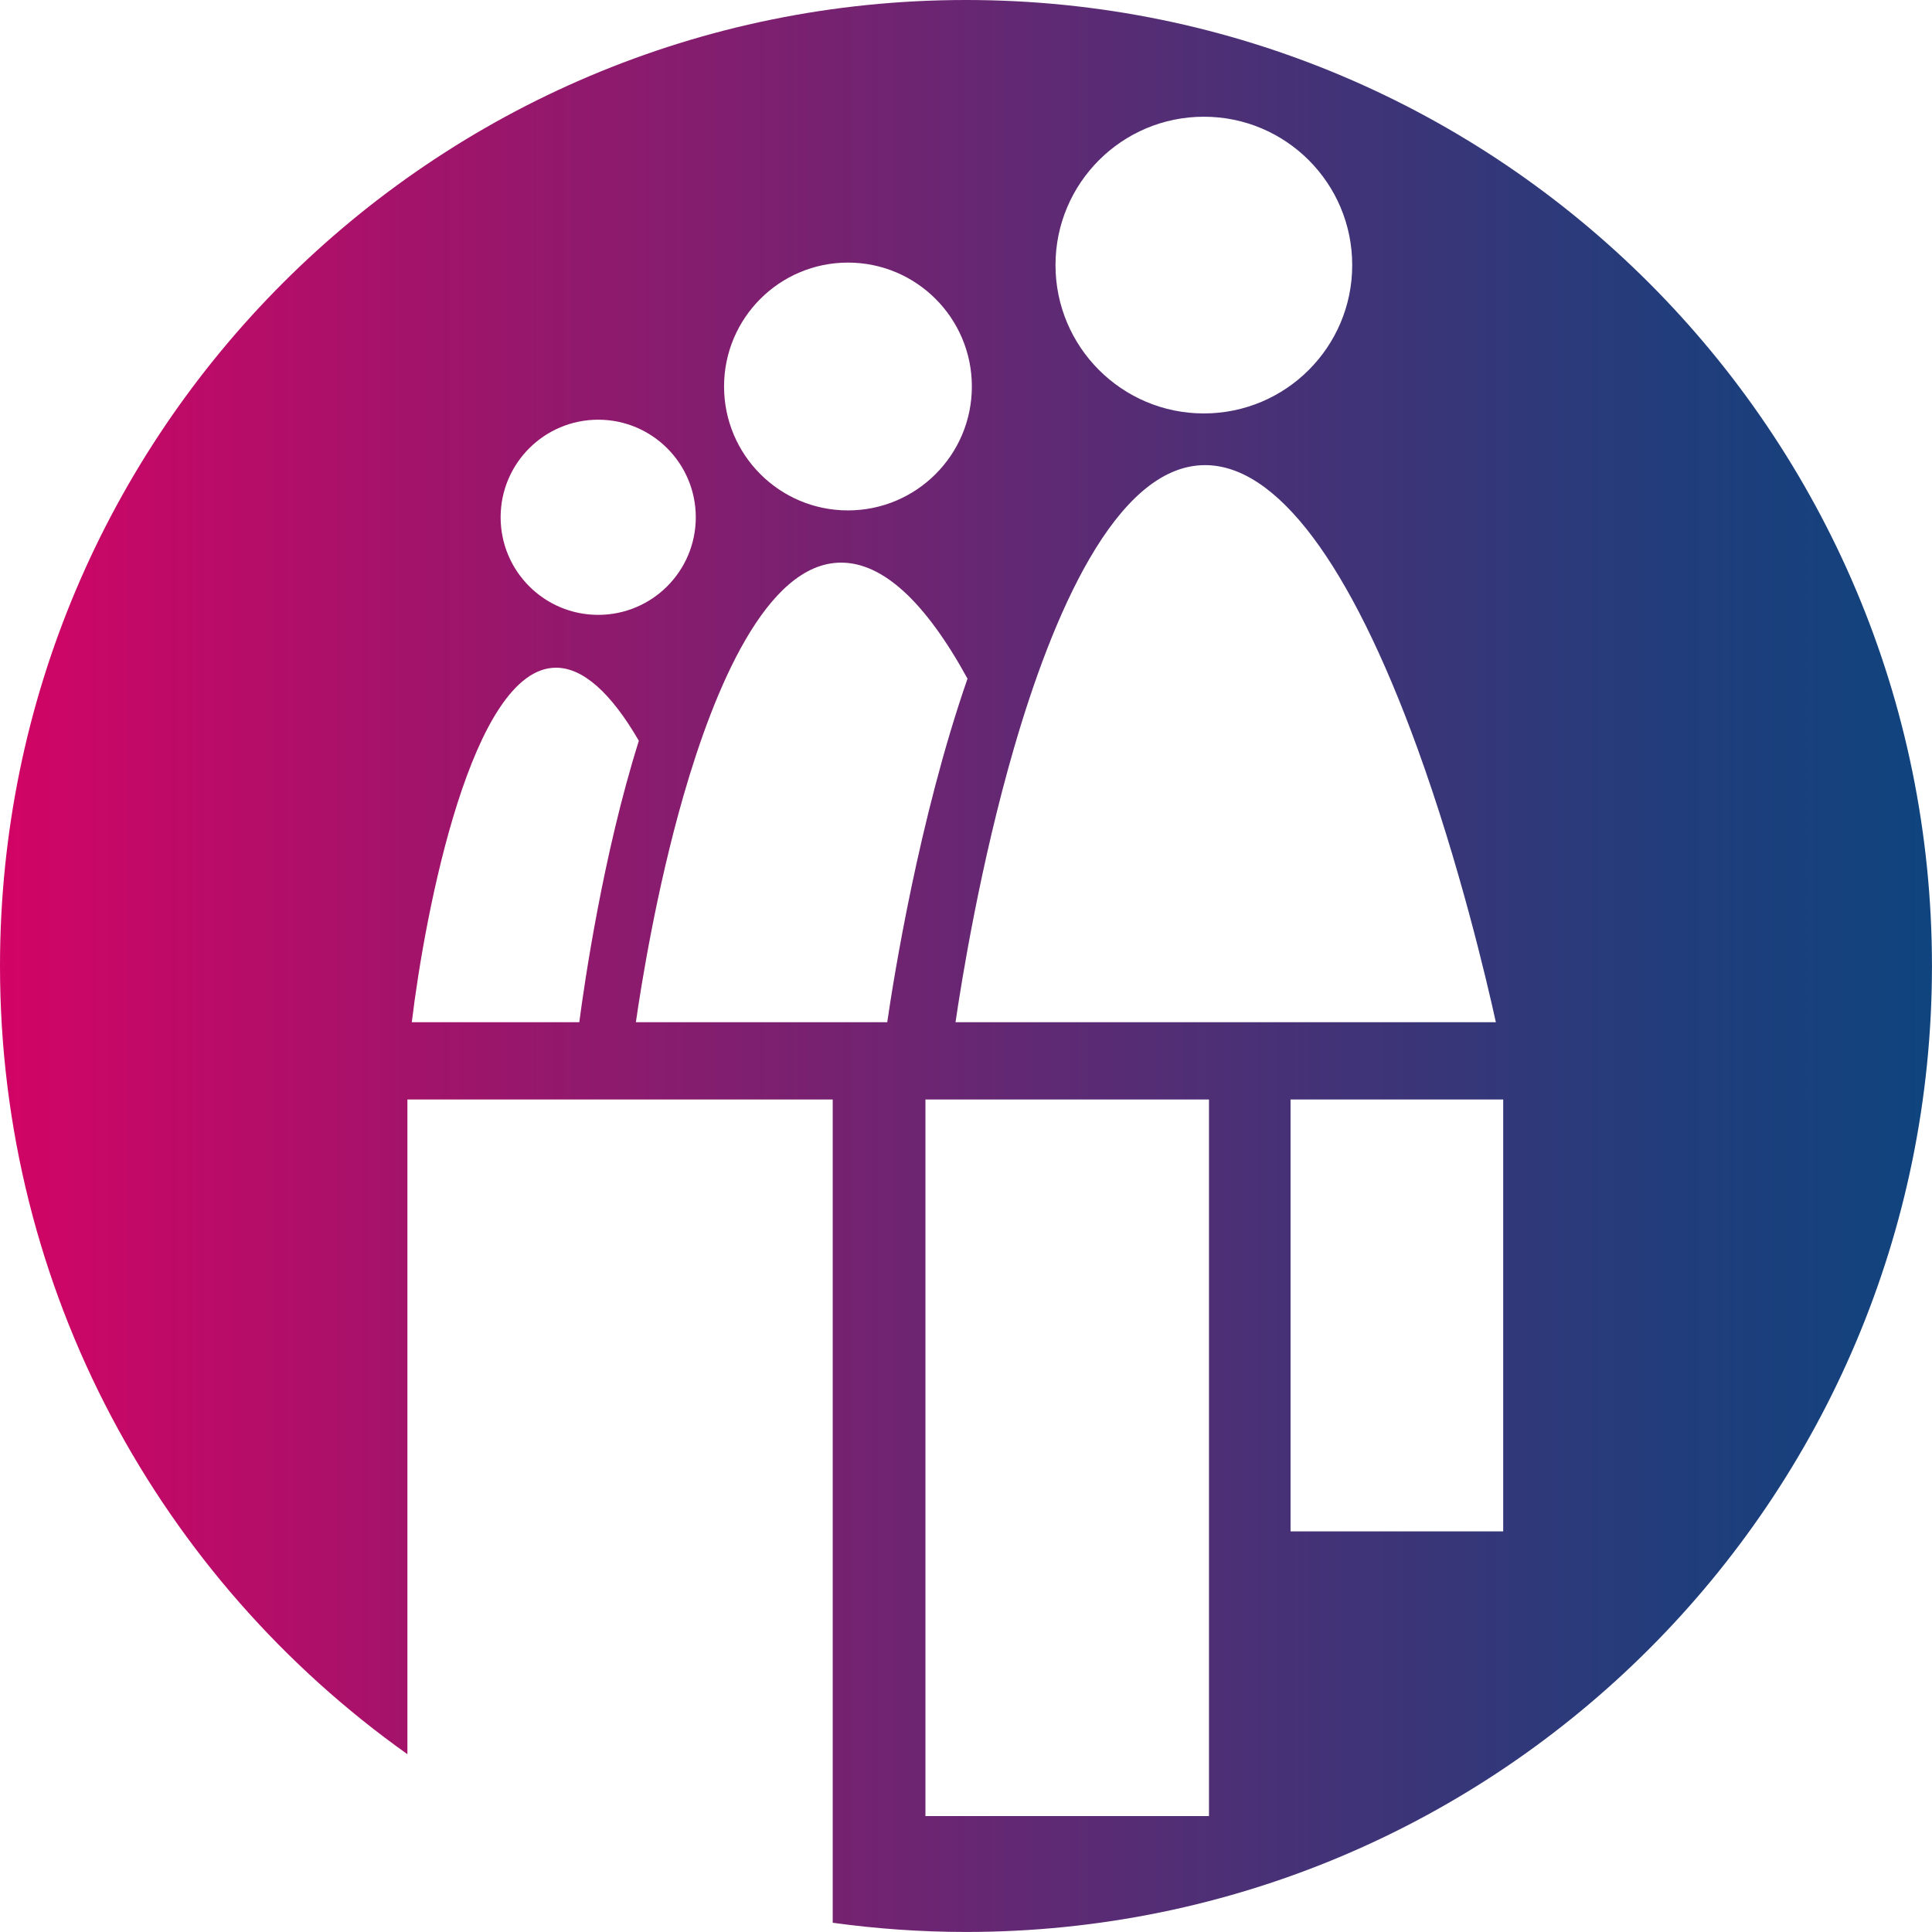
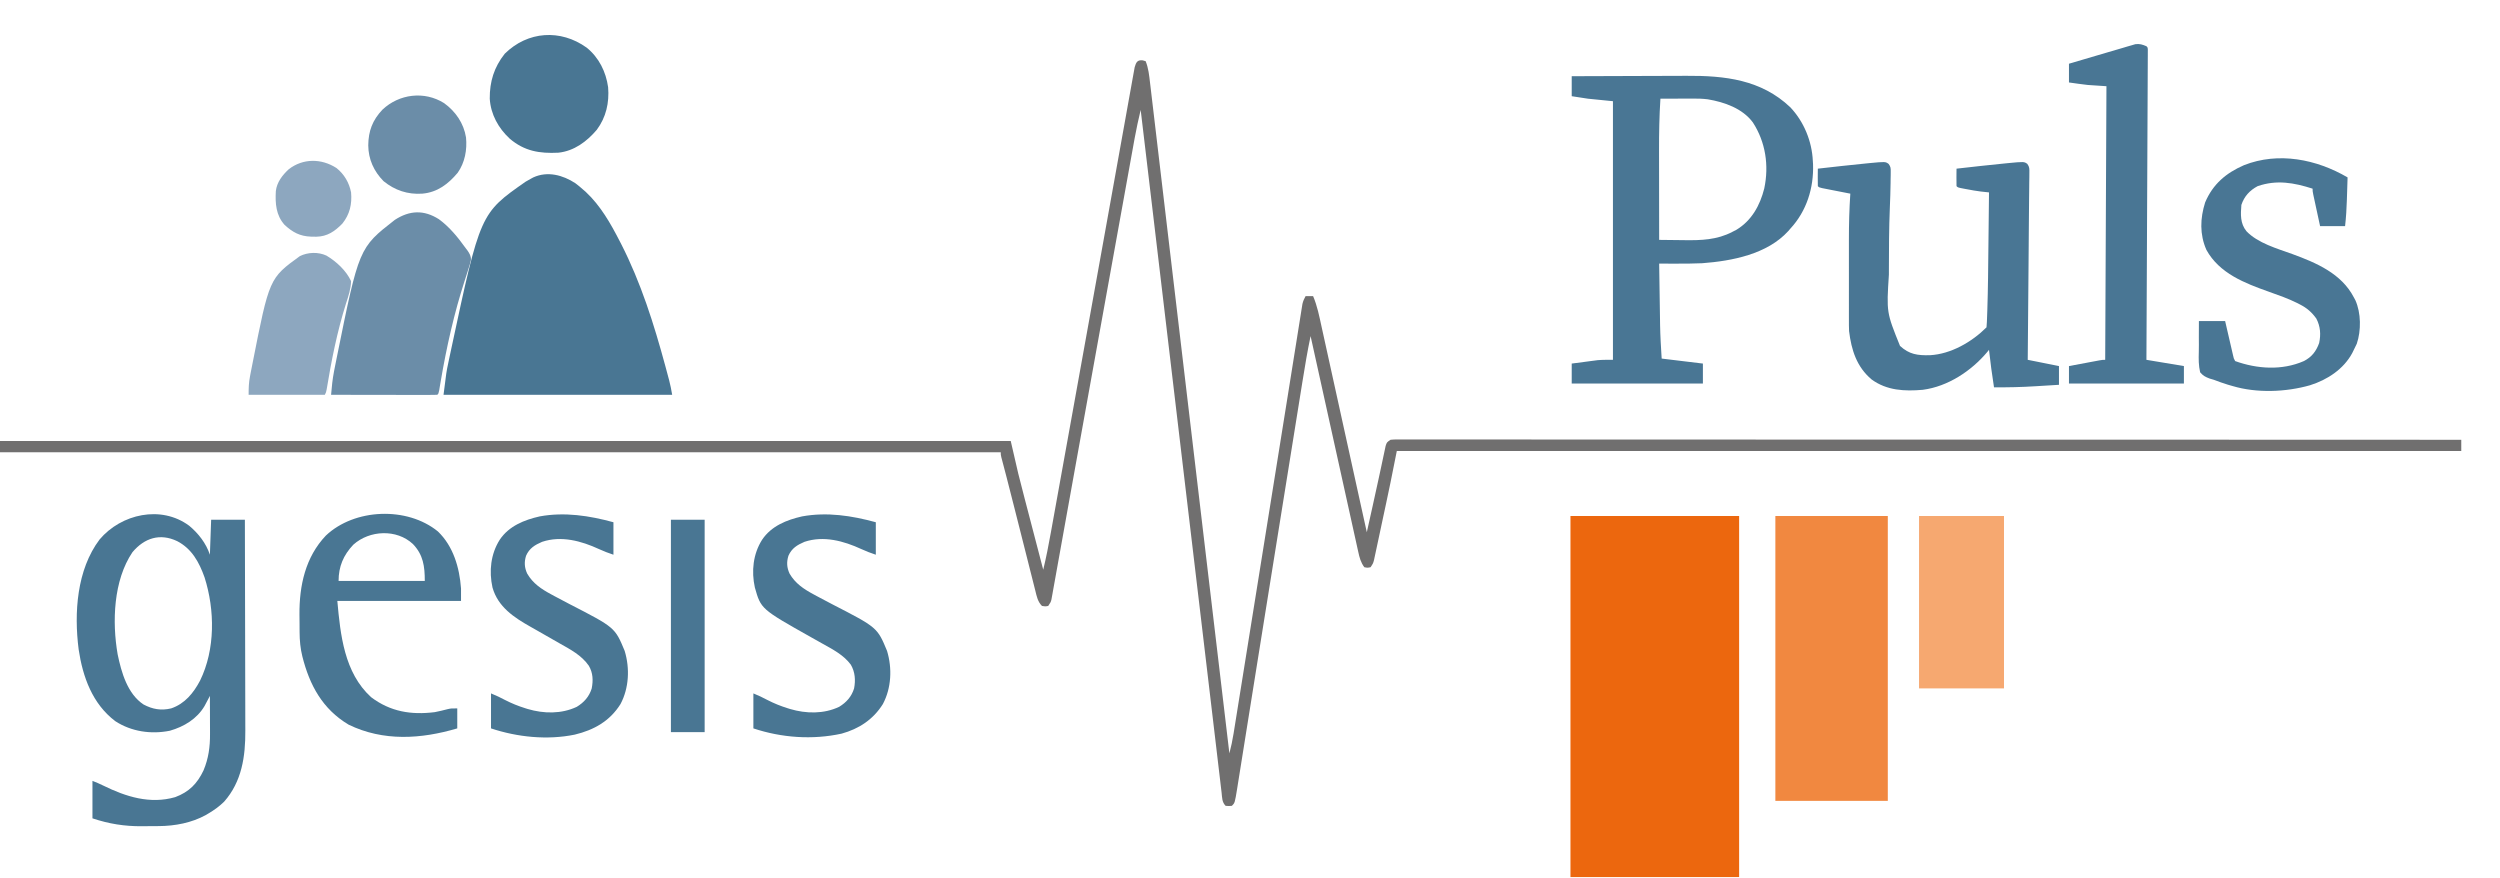
- <svg xmlns="http://www.w3.org/2000/svg" id="Ebene_1" data-name="Ebene 1" viewBox="0 0 505.67 505.67">
-   <defs>
-     <style>
-       .cls-1 {
-         fill: url(#Unbenannter_Verlauf_12);
-         stroke-width: 0px;
-       }
-     </style>
-     <linearGradient id="Unbenannter_Verlauf_12" data-name="Unbenannter Verlauf 12" x1="0" y1="252.83" x2="505.67" y2="252.83" gradientUnits="userSpaceOnUse">
-       <stop offset="0" stop-color="#d20465" />
-       <stop offset=".24" stop-color="#9d156b" />
-       <stop offset=".61" stop-color="#512e75" />
-       <stop offset=".87" stop-color="#213d7b" />
-       <stop offset="1" stop-color="#0f447e" />
-     </linearGradient>
-   </defs>
-   <path class="cls-1" d="M252.83,0C113.2,0,0,113.2,0,252.83c0,85.16,42.11,160.49,106.63,206.3v-171.36h111.32v215.48c11.4,1.57,23.04,2.41,34.88,2.41,139.64,0,252.83-113.2,252.83-252.83S392.47,0,252.83,0ZM315.09,30.55c21.45,0,38.83,17.38,38.83,38.83s-17.39,38.83-38.83,38.83-38.83-17.39-38.83-38.83,17.39-38.83,38.83-38.83ZM315.41,121.74c18.74,0,37.95,25.61,55.56,74.05,11.01,30.3,18.17,60.96,20.55,71.76h-141.43c1.55-10.57,6.49-41.46,15.37-71.98,9.79-33.68,26.41-73.83,49.95-73.83ZM221.94,68.73c17.91,0,32.43,14.52,32.43,32.43s-14.52,32.43-32.43,32.43-32.43-14.52-32.43-32.43,14.52-32.43,32.43-32.43ZM156.57,109.85c14.11,0,25.54,11.43,25.54,25.54s-11.43,25.54-25.54,25.54-25.54-11.44-25.54-25.54,11.44-25.54,25.54-25.54ZM107.78,267.55c3.5-29.05,15.76-92.79,37.74-92.79,7.01,0,14.31,6.43,21.69,19.12-9.38,29.79-14.28,63.66-15.59,73.67h-43.83ZM166.43,267.55c1.34-9.33,5.31-34.43,12.45-59.24,8.02-27.85,21.69-61.05,41.27-61.05,10.91,0,22.04,10.21,33.08,30.37-12.7,36.58-19.37,78.64-21.01,89.92h-65.78ZM316.43,475.33h-74.21v-187.55h74.21v187.55ZM393.44,400.81h-55.66v-113.03h55.66v113.03Z" />
+ <svg xmlns="http://www.w3.org/2000/svg" version="1.1" width="2001" height="702">
+   <path d="M0 0 C44.55 0 89.1 0 135 0 C135 95.37 135 190.74 135 289 C90.45 289 45.9 289 0 289 C0 193.63 0 98.26 0 0 Z " fill="#EC670E" transform="translate(1257,413)" />
+   <path d="M0 0 C0.763 0.227 1.526 0.454 2.312 0.688 C4.55 6.345 5.123 12.028 5.814 18.023 C5.952 19.174 6.09 20.325 6.232 21.51 C6.613 24.704 6.988 27.899 7.361 31.094 C7.767 34.56 8.181 38.024 8.593 41.489 C9.313 47.54 10.028 53.59 10.739 59.642 C11.788 68.564 12.845 77.486 13.903 86.407 C15.663 101.245 17.416 116.083 19.167 130.921 C20.885 145.486 22.605 160.049 24.329 174.613 C24.436 175.514 24.543 176.415 24.653 177.343 C25.192 181.901 25.732 186.458 26.272 191.016 C27.355 200.17 28.439 209.324 29.522 218.478 C29.63 219.385 29.737 220.293 29.848 221.228 C32.24 241.438 34.628 261.649 37.015 281.859 C41.451 319.412 45.896 356.963 50.346 394.514 C51.155 401.337 51.963 408.16 52.772 414.983 C52.889 415.973 52.889 415.973 53.009 416.982 C53.398 420.268 53.788 423.555 54.177 426.842 C54.482 429.414 54.787 431.987 55.092 434.56 C58.311 461.727 61.527 488.895 64.742 516.062 C64.863 517.083 64.984 518.104 65.108 519.156 C66.51 531 67.911 542.844 69.312 554.688 C70.674 549.465 71.802 544.278 72.644 538.946 C72.764 538.207 72.883 537.468 73.006 536.707 C73.404 534.247 73.796 531.786 74.188 529.325 C74.475 527.543 74.762 525.762 75.049 523.98 C75.833 519.112 76.612 514.244 77.391 509.375 C78.224 504.168 79.062 498.961 79.899 493.754 C81.335 484.821 82.768 475.889 84.2 466.956 C86.25 454.166 88.305 441.378 90.361 428.59 C96.625 389.629 102.88 350.667 109.11 311.7 C111.375 297.535 113.643 283.37 115.915 269.206 C117.336 260.339 118.753 251.471 120.165 242.603 C121.117 236.622 122.073 230.642 123.034 224.662 C123.58 221.263 124.123 217.864 124.661 214.464 C125.237 210.831 125.82 207.198 126.406 203.566 C126.571 202.509 126.737 201.452 126.907 200.362 C127.064 199.4 127.221 198.437 127.383 197.446 C127.515 196.617 127.647 195.788 127.784 194.934 C128.33 192.614 129.162 190.767 130.312 188.688 C132.292 188.688 134.273 188.688 136.312 188.688 C139.676 196.588 141.288 204.888 143.11 213.242 C143.481 214.923 143.852 216.604 144.224 218.285 C145.23 222.834 146.227 227.384 147.224 231.934 C148.271 236.706 149.324 241.477 150.376 246.247 C152.369 255.284 154.356 264.322 156.34 273.361 C158.592 283.617 160.851 293.871 163.11 304.125 C166.973 321.663 170.833 339.201 174.685 356.741 C176.22 363.725 177.757 370.708 179.312 377.688 C179.513 376.785 179.713 375.883 179.92 374.954 C180.346 373.035 180.346 373.035 180.781 371.078 C181.015 370.025 181.015 370.025 181.254 368.95 C182.132 364.996 183.012 361.043 183.895 357.09 C185.619 349.367 187.331 341.642 188.977 333.902 C189.683 330.585 190.397 327.27 191.113 323.954 C191.454 322.361 191.791 320.767 192.123 319.172 C192.588 316.943 193.068 314.718 193.551 312.492 C193.819 311.224 194.088 309.955 194.365 308.648 C195.312 305.688 195.312 305.688 198.312 303.688 C200.941 303.438 200.941 303.438 204.18 303.439 C205.415 303.435 206.651 303.43 207.923 303.425 C209.304 303.431 210.685 303.436 212.066 303.441 C213.531 303.44 214.996 303.438 216.461 303.434 C220.515 303.428 224.568 303.435 228.622 303.443 C233.022 303.45 237.421 303.445 241.821 303.442 C249.541 303.438 257.261 303.441 264.981 303.449 C276.46 303.461 287.94 303.462 299.419 303.46 C318.727 303.457 338.035 303.464 357.343 303.476 C376.467 303.488 395.592 303.496 414.717 303.498 C416.499 303.498 416.499 303.498 418.317 303.498 C424.349 303.499 430.382 303.499 436.414 303.5 C479.172 303.504 521.93 303.518 564.689 303.537 C606.235 303.555 647.781 303.569 689.327 303.578 C690.607 303.578 691.887 303.578 693.206 303.578 C706.06 303.581 718.914 303.584 731.768 303.586 C757.955 303.591 784.142 303.597 810.328 303.603 C811.532 303.603 812.737 303.603 813.977 303.604 C894.422 303.622 974.867 303.654 1055.312 303.688 C1055.312 306.658 1055.312 309.627 1055.312 312.688 C774.153 312.688 492.993 312.688 203.312 312.688 C201.662 320.938 200.012 329.188 198.312 337.688 C197.164 343.209 196.01 348.727 194.832 354.242 C194.685 354.933 194.537 355.623 194.385 356.334 C193.613 359.95 192.84 363.565 192.064 367.18 C191.268 370.889 190.48 374.6 189.694 378.312 C189.08 381.203 188.46 384.094 187.838 386.985 C187.545 388.355 187.253 389.725 186.964 391.097 C186.564 392.991 186.155 394.884 185.745 396.777 C185.402 398.386 185.402 398.386 185.051 400.027 C184.312 402.688 184.312 402.688 182.312 405.688 C179.875 406.188 179.875 406.188 177.312 405.688 C174.458 401.864 173.416 397.839 172.433 393.253 C172.184 392.144 172.184 392.144 171.93 391.012 C171.378 388.542 170.839 386.069 170.3 383.596 C169.906 381.822 169.512 380.048 169.116 378.274 C168.047 373.462 166.988 368.648 165.931 363.833 C164.825 358.8 163.708 353.77 162.592 348.739 C160.481 339.214 158.379 329.686 156.281 320.159 C153.892 309.311 151.492 298.465 149.091 287.62 C144.154 265.311 139.229 243 134.312 220.688 C131.761 232.796 129.739 244.965 127.785 257.182 C127.441 259.318 127.097 261.454 126.753 263.589 C125.82 269.385 124.89 275.181 123.961 280.978 C122.965 287.182 121.967 293.386 120.969 299.59 C119.275 310.115 117.584 320.641 115.895 331.167 C113.586 345.55 111.274 359.932 108.962 374.315 C107.928 380.745 106.894 387.175 105.861 393.605 C104.618 401.335 103.375 409.065 102.132 416.795 C100.883 424.56 99.635 432.325 98.387 440.09 C98.18 441.374 97.974 442.657 97.762 443.979 C95.144 460.264 92.533 476.551 89.931 492.839 C88.156 503.944 86.379 515.047 84.599 526.151 C83.338 534.022 82.081 541.894 80.827 549.766 C80.056 554.601 79.281 559.435 78.505 564.268 C78.146 566.507 77.789 568.747 77.434 570.986 C76.949 574.041 76.459 577.095 75.966 580.149 C75.827 581.036 75.688 581.922 75.545 582.836 C73.674 594.326 73.674 594.326 71.312 596.688 C68.875 596.875 68.875 596.875 66.312 596.688 C63.332 593.707 63.539 590.173 63.083 586.147 C62.974 585.243 62.865 584.338 62.752 583.407 C62.382 580.322 62.024 577.237 61.667 574.151 C61.399 571.904 61.132 569.658 60.863 567.411 C60.193 561.791 59.531 556.17 58.873 550.548 C58.071 543.709 57.259 536.87 56.446 530.032 C54.981 517.699 53.523 505.366 52.068 493.032 C49.578 471.911 47.072 450.792 44.562 429.673 C43.356 419.519 42.15 409.364 40.944 399.21 C40.822 398.183 40.7 397.156 40.575 396.099 C37.674 371.676 34.78 347.253 31.887 322.83 C31.697 321.225 31.697 321.225 31.503 319.588 C30.344 309.809 29.186 300.03 28.027 290.251 C26.192 274.754 24.355 259.258 22.519 243.761 C22.323 242.107 22.323 242.107 22.123 240.42 C20.947 230.496 19.771 220.572 18.595 210.648 C17.83 204.195 17.065 197.742 16.301 191.288 C16.176 190.238 16.052 189.189 15.924 188.107 C14.233 173.841 12.543 159.574 10.853 145.307 C10.176 139.599 9.5 133.89 8.823 128.182 C8.304 123.799 7.785 119.416 7.266 115.034 C4.291 89.917 1.305 64.802 -1.688 39.688 C-3.443 47.118 -5.119 54.539 -6.461 62.056 C-6.616 62.909 -6.771 63.762 -6.931 64.641 C-7.442 67.459 -7.948 70.277 -8.455 73.096 C-8.826 75.144 -9.197 77.193 -9.568 79.242 C-10.577 84.813 -11.582 90.386 -12.586 95.959 C-13.659 101.911 -14.736 107.863 -15.813 113.814 C-17.653 123.989 -19.49 134.164 -21.327 144.34 C-23.948 158.862 -26.573 173.384 -29.2 187.905 C-37.453 233.527 -45.695 279.15 -53.906 324.778 C-55.049 331.131 -56.194 337.484 -57.339 343.836 C-57.495 344.698 -57.65 345.56 -57.81 346.448 C-58.57 350.659 -59.329 354.87 -60.089 359.08 C-61.669 367.838 -63.243 376.596 -64.812 385.355 C-65.862 391.213 -66.916 397.071 -67.975 402.927 C-68.572 406.23 -69.165 409.534 -69.754 412.838 C-70.379 416.343 -71.013 419.847 -71.648 423.351 C-71.828 424.369 -72.007 425.388 -72.192 426.437 C-72.361 427.359 -72.53 428.281 -72.705 429.231 C-72.847 430.026 -72.99 430.821 -73.137 431.639 C-73.688 433.688 -73.688 433.688 -75.688 436.688 C-78.125 437.125 -78.125 437.125 -80.688 436.688 C-84.106 433.28 -84.91 428.939 -86.028 424.4 C-86.349 423.148 -86.349 423.148 -86.675 421.87 C-87.381 419.102 -88.073 416.33 -88.766 413.559 C-89.259 411.611 -89.754 409.664 -90.249 407.716 C-91.557 402.568 -92.853 397.418 -94.147 392.266 C-95.44 387.128 -96.742 381.993 -98.043 376.857 C-99.552 370.902 -101.06 364.946 -102.562 358.989 C-104.678 350.597 -106.8 342.207 -108.982 333.833 C-109.153 333.179 -109.323 332.526 -109.498 331.853 C-110.26 328.934 -111.026 326.016 -111.797 323.099 C-112.052 322.128 -112.307 321.157 -112.569 320.156 C-112.897 318.919 -112.897 318.919 -113.231 317.656 C-113.688 315.688 -113.688 315.688 -113.688 313.688 C-378.017 313.688 -642.347 313.688 -914.688 313.688 C-914.688 310.717 -914.688 307.748 -914.688 304.688 C-647.717 304.688 -380.748 304.688 -105.688 304.688 C-103.707 313.267 -101.728 321.848 -99.688 330.688 C-98.062 337.157 -96.419 343.618 -94.727 350.07 C-94.286 351.759 -93.847 353.449 -93.407 355.138 C-92.276 359.482 -91.141 363.825 -90.004 368.167 C-88.835 372.639 -87.67 377.113 -86.504 381.586 C-84.236 390.288 -81.963 398.988 -79.688 407.688 C-77.301 397.851 -75.383 387.966 -73.598 378.007 C-73.299 376.354 -73 374.7 -72.701 373.047 C-71.885 368.54 -71.074 364.032 -70.263 359.524 C-69.387 354.654 -68.507 349.785 -67.627 344.915 C-66.106 336.496 -64.588 328.076 -63.071 319.657 C-60.878 307.491 -58.68 295.327 -56.481 283.162 C-49.083 242.252 -41.698 201.339 -34.351 160.42 C-31.111 142.377 -27.864 124.336 -24.611 106.296 C-22.483 94.489 -20.362 82.681 -18.251 70.872 C-16.807 62.799 -15.355 54.728 -13.896 46.658 C-13.055 42.003 -12.218 37.347 -11.391 32.689 C-10.635 28.433 -9.869 24.18 -9.093 19.927 C-8.814 18.385 -8.539 16.842 -8.268 15.299 C-7.901 13.209 -7.52 11.123 -7.135 9.036 C-6.926 7.874 -6.718 6.712 -6.503 5.515 C-5.35 1.517 -4.345 -0.505 0 0 Z " fill="#706F6F" transform="translate(914.6875,48.3125)" />
+   <path d="M0 0 C2.281 1.703 4.412 3.491 6.531 5.391 C7.173 5.951 7.815 6.512 8.477 7.09 C20.198 18.028 28.275 32.275 35.531 46.391 C36.132 47.553 36.132 47.553 36.745 48.739 C52.508 79.612 62.997 112.907 72.031 146.266 C72.251 147.078 72.471 147.891 72.698 148.728 C73.324 151.049 73.945 153.372 74.562 155.695 C74.747 156.385 74.932 157.074 75.123 157.784 C76.144 161.663 76.869 165.414 77.531 169.391 C17.141 169.391 -43.249 169.391 -105.469 169.391 C-103.163 150.943 -103.163 150.943 -101.805 144.57 C-101.652 143.831 -101.499 143.092 -101.342 142.331 C-100.851 139.974 -100.349 137.62 -99.844 135.266 C-99.669 134.444 -99.493 133.622 -99.313 132.775 C-76.087 24.18 -76.087 24.18 -39.781 -1.172 C-38.364 -2.019 -36.927 -2.835 -35.469 -3.609 C-34.849 -3.946 -34.229 -4.282 -33.59 -4.629 C-22.237 -9.82 -9.989 -6.512 0 0 Z " fill="#497693" transform="translate(460.4688,146.6094)" />
+   <path d="M0 0 C29.7 0 59.4 0 90 0 C90 75.24 90 150.48 90 228 C60.3 228 30.6 228 0 228 C0 152.76 0 77.52 0 0 Z " fill="#F18840" transform="translate(1421,413)" />
+   <path d="M0 0 C14.666 -0.07 29.332 -0.123 43.998 -0.155 C50.81 -0.171 57.622 -0.192 64.433 -0.226 C71.021 -0.26 77.609 -0.277 84.196 -0.285 C86.695 -0.29 89.195 -0.301 91.694 -0.317 C122.525 -0.511 151.626 2.69 174.961 24.863 C185.893 36.414 192.318 52.172 193 68 C193.052 68.79 193.103 69.58 193.156 70.395 C193.84 89.405 188.009 108.001 175 122 C174.47 122.62 173.94 123.24 173.395 123.879 C156.523 142.5 128.324 147.873 104.438 149.688 C97.114 150.038 89.803 150.036 82.473 150.02 C80.67 150.017 80.67 150.017 78.83 150.015 C75.887 150.012 72.943 150.006 70 150 C70.109 157.547 70.221 165.093 70.339 172.64 C70.394 176.146 70.447 179.652 70.497 183.158 C70.555 187.21 70.619 191.261 70.684 195.312 C70.7 196.542 70.717 197.772 70.734 199.039 C70.884 208.073 71.435 216.956 72 226 C82.89 227.32 93.78 228.64 105 230 C105 235.28 105 240.56 105 246 C70.35 246 35.7 246 0 246 C0 240.72 0 235.44 0 230 C3.812 229.493 7.624 228.994 11.438 228.5 C12.507 228.357 13.576 228.214 14.678 228.066 C15.732 227.931 16.785 227.796 17.871 227.656 C18.829 227.531 19.788 227.405 20.775 227.275 C24.836 226.929 28.924 227 33 227 C33 158.69 33 90.38 33 20 C26.4 19.34 19.8 18.68 13 18 C8.661 17.37 4.325 16.721 0 16 C0 10.72 0 5.44 0 0 Z M71 18 C70.117 31.82 69.865 45.573 69.902 59.418 C69.904 61.498 69.906 63.579 69.907 65.659 C69.91 71.066 69.92 76.473 69.931 81.879 C69.942 87.424 69.946 92.969 69.951 98.514 C69.962 109.342 69.979 120.171 70 131 C75.013 131.075 80.026 131.129 85.039 131.165 C86.738 131.18 88.437 131.2 90.136 131.226 C103.518 131.428 116.375 131.005 128.5 124.625 C129.603 124.06 130.707 123.496 131.844 122.914 C144.028 115.525 150.704 103.444 154.117 89.836 C157.994 71.454 155.192 52.721 145 37 C136.667 25.753 122.197 20.699 108.845 18.474 C104.834 17.979 100.912 17.873 96.879 17.902 C96.134 17.904 95.389 17.905 94.622 17.907 C92.269 17.912 89.916 17.925 87.562 17.938 C85.956 17.943 84.35 17.947 82.744 17.951 C78.829 17.961 74.915 17.98 71 18 Z " fill="#497694" transform="translate(1258,61)" />
+   <path d="M0 0 C7.371 6.127 13.506 14.007 16.57 23.199 C16.9 13.959 17.23 4.719 17.57 -4.801 C26.48 -4.801 35.39 -4.801 44.57 -4.801 C44.64 19.044 44.693 42.889 44.726 66.733 C44.741 77.806 44.762 88.879 44.797 99.952 C44.827 109.609 44.846 119.266 44.853 128.923 C44.856 134.031 44.866 139.138 44.888 144.246 C44.908 149.066 44.914 153.885 44.91 158.705 C44.91 160.463 44.916 162.22 44.928 163.977 C45.058 184.636 42.135 204.835 27.953 220.867 C24.157 224.582 20.134 227.499 15.57 230.199 C14.802 230.659 14.034 231.12 13.242 231.594 C1.933 237.791 -11.379 240.322 -24.172 240.402 C-25.262 240.411 -25.262 240.411 -26.374 240.42 C-27.908 240.429 -29.443 240.436 -30.978 240.439 C-33.264 240.449 -35.55 240.48 -37.836 240.512 C-51.785 240.613 -64.141 238.629 -77.43 234.199 C-77.43 224.299 -77.43 214.399 -77.43 204.199 C-74.405 205.409 -71.596 206.56 -68.715 208.004 C-50.663 216.888 -31.342 223.035 -11.215 217.238 C-0.078 213.083 6.466 206.41 11.473 195.816 C15.467 186.293 16.731 177.029 16.668 166.766 C16.667 165.888 16.665 165.01 16.664 164.105 C16.658 161.324 16.646 158.543 16.633 155.762 C16.628 153.867 16.623 151.971 16.619 150.076 C16.608 145.45 16.591 140.825 16.57 136.199 C16.184 136.938 15.797 137.677 15.398 138.438 C14.878 139.417 14.357 140.395 13.82 141.402 C13.31 142.368 12.799 143.334 12.273 144.329 C6.137 154.671 -4.112 160.795 -15.457 164.074 C-30.409 167.094 -46.236 164.832 -59.125 156.445 C-77.497 142.54 -85.181 121.057 -88.48 98.987 C-92.232 69.804 -90.009 35.216 -71.68 10.949 C-54.377 -9.467 -22.522 -16.692 0 0 Z M-45.43 21.199 C-60.642 43.719 -61.794 76.896 -57.251 103 C-54.267 117.356 -49.451 134.498 -36.59 143.047 C-29.344 146.912 -22.459 148.114 -14.43 146.199 C-3.51 142.486 3.442 133.926 8.69 123.994 C20.944 99.004 20.604 67.466 12.32 41.387 C8.002 29.221 2.114 18.396 -9.617 12.324 C-23.348 5.794 -35.847 9.765 -45.43 21.199 Z " fill="#497693" transform="translate(151.4297,420.8008)" />
+   <path d="M0 0 C1.693 2.257 1.687 3.487 1.654 6.291 C1.65 7.212 1.645 8.133 1.641 9.082 C1.619 10.092 1.598 11.102 1.576 12.143 C1.56 13.764 1.56 13.764 1.543 15.419 C1.457 21.911 1.233 28.393 0.961 34.879 C0.273 51.488 0.213 68.083 0.201 84.705 C0.199 85.984 0.196 87.262 0.194 88.579 C-1.734 118.818 -1.734 118.818 9.084 145.612 C16.465 152.459 23.196 153.329 33.096 153.076 C49.826 152.161 66.575 142.519 78.326 130.768 C78.48 129.344 78.565 127.912 78.623 126.481 C78.662 125.532 78.701 124.583 78.741 123.606 C78.778 122.538 78.815 121.47 78.854 120.369 C78.895 119.234 78.936 118.099 78.979 116.929 C79.556 99.616 79.676 82.291 79.858 64.97 C79.91 60.196 79.965 55.421 80.02 50.647 C80.126 41.354 80.227 32.061 80.326 22.768 C79.727 22.704 79.128 22.64 78.51 22.574 C77.714 22.488 76.918 22.402 76.098 22.313 C75.313 22.228 74.528 22.144 73.719 22.057 C70.058 21.615 66.447 20.958 62.826 20.268 C62.112 20.138 61.398 20.007 60.662 19.873 C55.451 18.892 55.451 18.892 54.326 17.768 C54.253 15.415 54.242 13.059 54.264 10.705 C54.273 9.415 54.282 8.125 54.291 6.795 C54.303 5.796 54.314 4.797 54.326 3.768 C67.235 2.302 80.145 0.84 93.076 -0.42 C93.913 -0.503 94.75 -0.587 95.612 -0.673 C108.396 -1.89 108.396 -1.89 111.001 -0.048 C112.811 2.432 112.676 4.003 112.637 7.062 C112.63 8.214 112.623 9.366 112.615 10.553 C112.592 11.86 112.569 13.167 112.545 14.514 C112.531 15.945 112.518 17.376 112.507 18.807 C112.478 22.154 112.439 25.502 112.396 28.85 C112.313 35.538 112.267 42.228 112.221 48.917 C112.146 59.623 112.063 70.329 111.971 81.035 C111.965 81.721 111.959 82.406 111.953 83.112 C111.929 85.902 111.905 88.692 111.881 91.481 C111.819 98.619 111.759 105.756 111.699 112.893 C111.577 127.518 111.452 142.143 111.326 156.768 C123.701 159.243 123.701 159.243 136.326 161.768 C136.326 166.718 136.326 171.668 136.326 176.768 C131.653 177.057 126.98 177.344 122.306 177.622 C120.725 177.717 119.144 177.814 117.562 177.913 C106.468 178.606 95.441 178.895 84.326 178.768 C82.715 168.793 81.456 158.807 80.326 148.768 C79.911 149.29 79.496 149.812 79.068 150.35 C66.241 165.673 47.452 178.137 27.326 180.768 C12.774 182.045 -1.49 181.387 -13.682 172.455 C-25.618 162.344 -29.83 148.91 -31.674 133.768 C-31.809 130.782 -31.811 127.802 -31.803 124.813 C-31.805 123.944 -31.807 123.075 -31.809 122.179 C-31.813 119.317 -31.81 116.454 -31.807 113.592 C-31.807 111.583 -31.808 109.573 -31.81 107.563 C-31.811 103.35 -31.809 99.136 -31.804 94.922 C-31.799 89.571 -31.802 84.22 -31.808 78.869 C-31.811 74.714 -31.81 70.559 -31.808 66.404 C-31.807 64.434 -31.808 62.465 -31.81 60.495 C-31.822 48.216 -31.499 36.02 -30.674 23.768 C-31.5 23.607 -32.326 23.446 -33.178 23.28 C-36.49 22.635 -39.801 21.982 -43.111 21.33 C-44.295 21.1 -45.479 20.87 -46.699 20.633 C-47.824 20.411 -48.949 20.188 -50.107 19.959 C-51.15 19.755 -52.192 19.551 -53.265 19.34 C-55.674 18.768 -55.674 18.768 -56.674 17.768 C-56.747 15.415 -56.758 13.059 -56.736 10.705 C-56.727 9.415 -56.718 8.125 -56.709 6.795 C-56.697 5.796 -56.686 4.797 -56.674 3.768 C-43.765 2.302 -30.855 0.84 -17.924 -0.42 C-17.087 -0.503 -16.25 -0.587 -15.388 -0.673 C-2.571 -1.893 -2.571 -1.893 0 0 Z " fill="#497694" transform="translate(1511.674,131.2322)" />
+   <path d="M0 0 C8.588 6.307 15.199 14.492 21.375 23.09 C21.834 23.691 22.293 24.291 22.765 24.91 C24.523 27.461 25.709 29.397 25.649 32.55 C25.159 34.953 24.469 37.202 23.688 39.527 C23.397 40.458 23.106 41.389 22.807 42.347 C22.138 44.467 21.458 46.583 20.769 48.696 C12.173 75.138 6.125 102.246 1.45 129.638 C1.23 130.928 1.009 132.218 0.781 133.547 C0.592 134.682 0.404 135.818 0.209 136.988 C-0.312 139.527 -0.312 139.527 -1.312 140.527 C-3.96 140.622 -6.581 140.653 -9.229 140.641 C-10.058 140.641 -10.887 140.641 -11.741 140.641 C-14.496 140.641 -17.25 140.633 -20.004 140.625 C-21.908 140.623 -23.812 140.622 -25.717 140.621 C-30.739 140.617 -35.762 140.607 -40.784 140.596 C-45.905 140.586 -51.026 140.581 -56.146 140.576 C-66.202 140.565 -76.257 140.548 -86.312 140.527 C-85.806 134.215 -85.169 128.034 -83.965 121.816 C-83.767 120.793 -83.767 120.793 -83.565 119.748 C-83.135 117.548 -82.694 115.35 -82.25 113.152 C-82.097 112.39 -81.944 111.628 -81.786 110.843 C-64.013 22.899 -64.013 22.899 -35.312 0.527 C-23.511 -7.145 -12.107 -7.71 0 0 Z " fill="#6B8DA8" transform="translate(351.3125,175.4727)" />
+   <path d="M0 0 C-0.12 3.947 -0.244 7.894 -0.372 11.841 C-0.436 13.831 -0.496 15.822 -0.557 17.812 C-0.79 24.92 -1.19 31.935 -2 39 C-8.6 39 -15.2 39 -22 39 C-22.856 35.049 -23.712 31.099 -24.563 27.147 C-24.854 25.802 -25.145 24.458 -25.437 23.114 C-25.855 21.183 -26.272 19.252 -26.688 17.32 C-26.939 16.158 -27.19 14.995 -27.449 13.797 C-28 11 -28 11 -28 9 C-42.967 4.223 -56.704 1.724 -72 7 C-78.364 10.424 -82.7 15.101 -85 22 C-85.636 29.626 -85.971 36.797 -81 43 C-71.934 52.604 -56.204 56.996 -44.125 61.375 C-24.998 68.384 -4.907 76.941 5 96 C5.41 96.759 5.82 97.519 6.242 98.301 C10.816 108.442 10.937 122.618 7.375 133.125 C6.633 134.773 5.842 136.4 5 138 C4.588 138.846 4.175 139.691 3.75 140.562 C-3.205 153.524 -16.231 162.013 -30.051 166.352 C-49.337 171.863 -72.659 172.77 -92 167 C-93.266 166.636 -94.532 166.273 -95.836 165.898 C-99.621 164.763 -103.301 163.392 -107 162 C-108.106 161.674 -109.212 161.348 -110.352 161.012 C-113.763 159.729 -115.629 158.785 -118 156 C-119.27 150.553 -119.256 145.378 -119.079 139.81 C-118.969 135.895 -119.013 131.984 -119.048 128.068 C-119.067 123.712 -119.028 119.356 -119 115 C-112.07 115 -105.14 115 -98 115 C-97.506 117.142 -97.013 119.285 -96.504 121.492 C-96.025 123.564 -95.544 125.636 -95.064 127.708 C-94.731 129.149 -94.398 130.59 -94.066 132.032 C-93.589 134.102 -93.11 136.172 -92.629 138.242 C-92.341 139.489 -92.053 140.735 -91.756 142.019 C-91.138 144.903 -91.138 144.903 -90 147 C-72.382 153.335 -52.58 154.66 -35.121 147.062 C-28.728 143.86 -25.178 139.239 -22.75 132.562 C-21.286 125.607 -21.723 119.348 -25 113 C-28.579 108 -32.499 104.55 -38 101.75 C-38.706 101.381 -39.413 101.011 -40.141 100.631 C-47.512 96.951 -55.25 94.255 -63 91.5 C-82.238 84.66 -102.59 76.886 -113 58 C-118.473 45.615 -118.022 32.718 -114 20 C-107.784 5.322 -97.275 -3.529 -82.875 -9.812 C-55.301 -20.65 -24.866 -14.56 0 0 Z " fill="#497694" transform="translate(1879,142)" />
+   <path d="M0 0 C1 1 1 1 1.118 2.727 C1.113 3.866 1.113 3.866 1.107 5.027 C1.106 5.9 1.104 6.773 1.103 7.672 C1.096 8.642 1.089 9.612 1.082 10.611 C1.079 11.633 1.076 12.655 1.073 13.707 C1.06 17.159 1.041 20.611 1.022 24.063 C1.012 26.526 1.002 28.989 0.993 31.452 C0.972 36.77 0.947 42.087 0.921 47.405 C0.882 55.093 0.848 62.781 0.816 70.47 C0.764 82.942 0.708 95.415 0.648 107.887 C0.591 120.006 0.535 132.125 0.482 144.243 C0.479 144.99 0.476 145.736 0.472 146.505 C0.456 150.25 0.44 153.995 0.424 157.74 C0.289 188.827 0.146 219.913 0 251 C14.85 253.475 14.85 253.475 30 256 C30 260.62 30 265.24 30 270 C-0.36 270 -30.72 270 -62 270 C-62 265.38 -62 260.76 -62 256 C-57.542 255.165 -53.084 254.332 -48.625 253.5 C-47.354 253.262 -46.083 253.023 -44.773 252.777 C-43.562 252.552 -42.35 252.326 -41.102 252.094 C-39.981 251.884 -38.86 251.675 -37.706 251.459 C-35 251 -35 251 -33 251 C-32.67 178.73 -32.34 106.46 -32 32 C-36.95 31.67 -41.9 31.34 -47 31 C-52.021 30.434 -56.997 29.715 -62 29 C-62 24.05 -62 19.1 -62 14 C-54.807 11.861 -47.611 9.737 -40.406 7.638 C-37.061 6.663 -33.718 5.681 -30.378 4.685 C-26.536 3.539 -22.687 2.421 -18.836 1.305 C-17.045 0.764 -17.045 0.764 -15.218 0.213 C-14.097 -0.108 -12.976 -0.428 -11.822 -0.758 C-10.84 -1.047 -9.859 -1.336 -8.848 -1.633 C-5.367 -2.082 -3.205 -1.354 0 0 Z " fill="#497694" transform="translate(1718,37)" />
+   <path d="M0 0 C12.355 11.855 17.294 28.987 18.5 45.625 C18.5 48.925 18.5 52.225 18.5 55.625 C-14.17 55.625 -46.84 55.625 -80.5 55.625 C-78.038 82.707 -74.999 113.012 -53.5 132.625 C-38.104 144.276 -21.373 146.998 -2.5 144.625 C0.949 143.938 4.334 143.157 7.73 142.246 C10.5 141.625 10.5 141.625 15.5 141.625 C15.5 146.905 15.5 152.185 15.5 157.625 C-13.458 166.208 -43.649 168.182 -71.5 154.625 C-92.443 142.108 -102.704 122.991 -108.484 100.078 C-110.092 93.65 -110.663 87.276 -110.703 80.664 C-110.709 79.915 -110.715 79.166 -110.72 78.395 C-110.73 76.813 -110.736 75.232 -110.74 73.65 C-110.75 71.291 -110.781 68.933 -110.812 66.574 C-110.976 43.376 -106.104 20.602 -89.688 3.312 C-66.683 -18.485 -24.606 -20.077 0 0 Z M-67.668 10.566 C-75.664 18.953 -79.5 28.149 -79.5 39.625 C-56.73 39.625 -33.96 39.625 -10.5 39.625 C-10.5 27.971 -11.691 18.695 -20.027 10.039 C-33.065 -2.082 -54.663 -1.079 -67.668 10.566 Z " fill="#497693" transform="translate(350.5,425.375)" />
+   <path d="M0 0 C22.44 0 44.88 0 68 0 C68 45.54 68 91.08 68 138 C45.56 138 23.12 138 0 138 C0 92.46 0 46.92 0 0 Z " fill="#F6A870" transform="translate(1536,413)" />
+   <path d="M0 0 C0 8.58 0 17.16 0 26 C-4.05 24.65 -7.713 23.267 -11.555 21.487 C-25.74 14.958 -41.752 10.549 -57.125 15.688 C-62.931 18.19 -67.299 20.821 -69.938 26.812 C-71.524 31.878 -71.243 36.279 -69.055 41.07 C-64.527 48.956 -57.621 53.544 -49.75 57.75 C-48.974 58.174 -48.198 58.598 -47.399 59.035 C-43.335 61.246 -39.243 63.399 -35.129 65.516 C1.207 84.22 1.207 84.22 9 103 C13.19 116.879 12.502 132.663 5.645 145.547 C-2.053 157.846 -13.481 165.387 -27.422 169.219 C-50.743 174.311 -75.446 172.518 -98 165 C-98 155.76 -98 146.52 -98 137 C-94.02 138.592 -90.458 140.314 -86.688 142.312 C-81.448 145.004 -76.187 147.126 -70.562 148.875 C-69.913 149.078 -69.264 149.281 -68.594 149.49 C-55.796 153.29 -41.613 153.551 -29.352 147.746 C-23.541 144.203 -19.419 139.604 -17.391 133.023 C-16.11 126.392 -16.572 119.893 -20 114 C-25.841 106.118 -34.625 101.7 -43 97 C-43.893 96.498 -44.787 95.995 -45.707 95.478 C-47.657 94.382 -49.606 93.287 -51.556 92.191 C-91.927 69.485 -91.927 69.485 -96.812 52.25 C-99.678 39.216 -98.258 25.434 -91 14 C-83.652 3.026 -71.416 -1.866 -58.984 -4.684 C-39.031 -8.318 -19.356 -5.279 0 0 Z " fill="#497693" transform="translate(701,418)" />
+   <path d="M0 0 C0 8.58 0 17.16 0 26 C-4.05 24.65 -7.713 23.267 -11.555 21.487 C-25.74 14.958 -41.752 10.549 -57.125 15.688 C-62.931 18.19 -67.299 20.821 -69.938 26.812 C-71.524 31.878 -71.243 36.279 -69.055 41.07 C-64.527 48.956 -57.621 53.544 -49.75 57.75 C-48.974 58.174 -48.198 58.598 -47.399 59.035 C-43.335 61.246 -39.243 63.399 -35.129 65.516 C1.207 84.22 1.207 84.22 9 103 C13.19 116.879 12.502 132.663 5.645 145.547 C-2.862 159.139 -15.617 166.322 -31 170 C-52.975 174.505 -76.901 172.033 -98 165 C-98 155.76 -98 146.52 -98 137 C-94.02 138.592 -90.458 140.314 -86.688 142.312 C-81.448 145.004 -76.187 147.126 -70.562 148.875 C-69.913 149.078 -69.264 149.281 -68.594 149.49 C-55.796 153.29 -41.613 153.551 -29.352 147.746 C-23.549 144.208 -19.438 139.619 -17.395 133.055 C-16.151 126.58 -16.338 120.621 -19.703 114.859 C-25.591 106.418 -34.244 101.972 -43 97 C-44.706 96.025 -46.412 95.05 -48.117 94.074 C-49.911 93.049 -51.706 92.025 -53.5 91 C-56.173 89.472 -58.846 87.944 -61.519 86.415 C-63.084 85.522 -64.653 84.633 -66.224 83.749 C-79.665 76.18 -92.393 67.787 -96.812 52.25 C-99.678 39.216 -98.258 25.434 -91 14 C-83.652 3.026 -71.416 -1.866 -58.984 -4.684 C-39.031 -8.318 -19.356 -5.279 0 0 Z " fill="#497693" transform="translate(491,418)" />
+   <path d="M0 0 C9.851 7.948 15.453 19.325 17.18 31.707 C18.185 44.061 15.579 55.686 8.125 65.75 C0.137 75.149 -10.045 82.792 -22.709 84.096 C-37.672 84.853 -49.826 82.867 -61.562 72.875 C-70.695 64.395 -76.772 53.429 -77.562 40.875 C-77.672 27.212 -74.107 15.642 -65.562 4.875 C-47.157 -13.283 -20.904 -14.992 0 0 Z " fill="#497693" transform="translate(469.5625,38.125)" />
+   <path d="M0 0 C7.985 4.751 15.797 11.957 19.75 20.438 C19.596 26.819 17.592 32.533 15.625 38.562 C8.587 60.985 4.018 83.955 0.211 107.116 C-0.25 109.438 -0.25 109.438 -1.25 111.438 C-21.38 111.438 -41.51 111.438 -62.25 111.438 C-62.25 105.943 -62.144 101.864 -61.148 96.648 C-60.789 94.758 -60.789 94.758 -60.422 92.829 C-60.157 91.49 -59.892 90.151 -59.625 88.812 C-59.491 88.128 -59.356 87.444 -59.218 86.739 C-45.698 18.168 -45.698 18.168 -21.25 0.438 C-14.822 -2.756 -6.566 -3.03 0 0 Z " fill="#8DA7BF" transform="translate(261.25,204.5625)" />
+   <path d="M0 0 C9.247 6.713 15.686 16.076 17.539 27.457 C18.507 37.361 16.657 47.522 10.852 55.77 C3.239 64.794 -5.361 71.405 -17.461 72.457 C-29.075 73.258 -39.433 69.805 -48.461 62.457 C-56.298 54.474 -60.563 44.969 -60.711 33.832 C-60.591 22.3 -57.335 13.685 -49.387 5.258 C-35.976 -7.404 -15.823 -9.921 0 0 Z " fill="#6B8DA8" transform="translate(355.4609,82.54297)" />
+   <path d="M0 0 C8.91 0 17.82 0 27 0 C27 56.1 27 112.2 27 170 C18.09 170 9.18 170 0 170 C0 113.9 0 57.8 0 0 Z " fill="#497693" transform="translate(537,416)" />
+   <path d="M0 0 C6.184 4.908 10.198 11.755 11.707 19.527 C12.549 28.907 10.68 37.102 4.707 44.527 C-1.317 50.643 -7.203 54.838 -16.141 54.996 C-17.144 54.981 -17.144 54.981 -18.168 54.965 C-18.871 54.957 -19.573 54.948 -20.297 54.94 C-29.219 54.65 -35.101 51.441 -41.566 45.465 C-48.43 37.762 -49.06 28.349 -48.515 18.492 C-47.714 11.41 -43.281 5.708 -38.191 0.996 C-26.756 -7.851 -12.062 -7.747 0 0 Z " fill="#8DA7BF" transform="translate(269.293,134.4727)" />
</svg>
